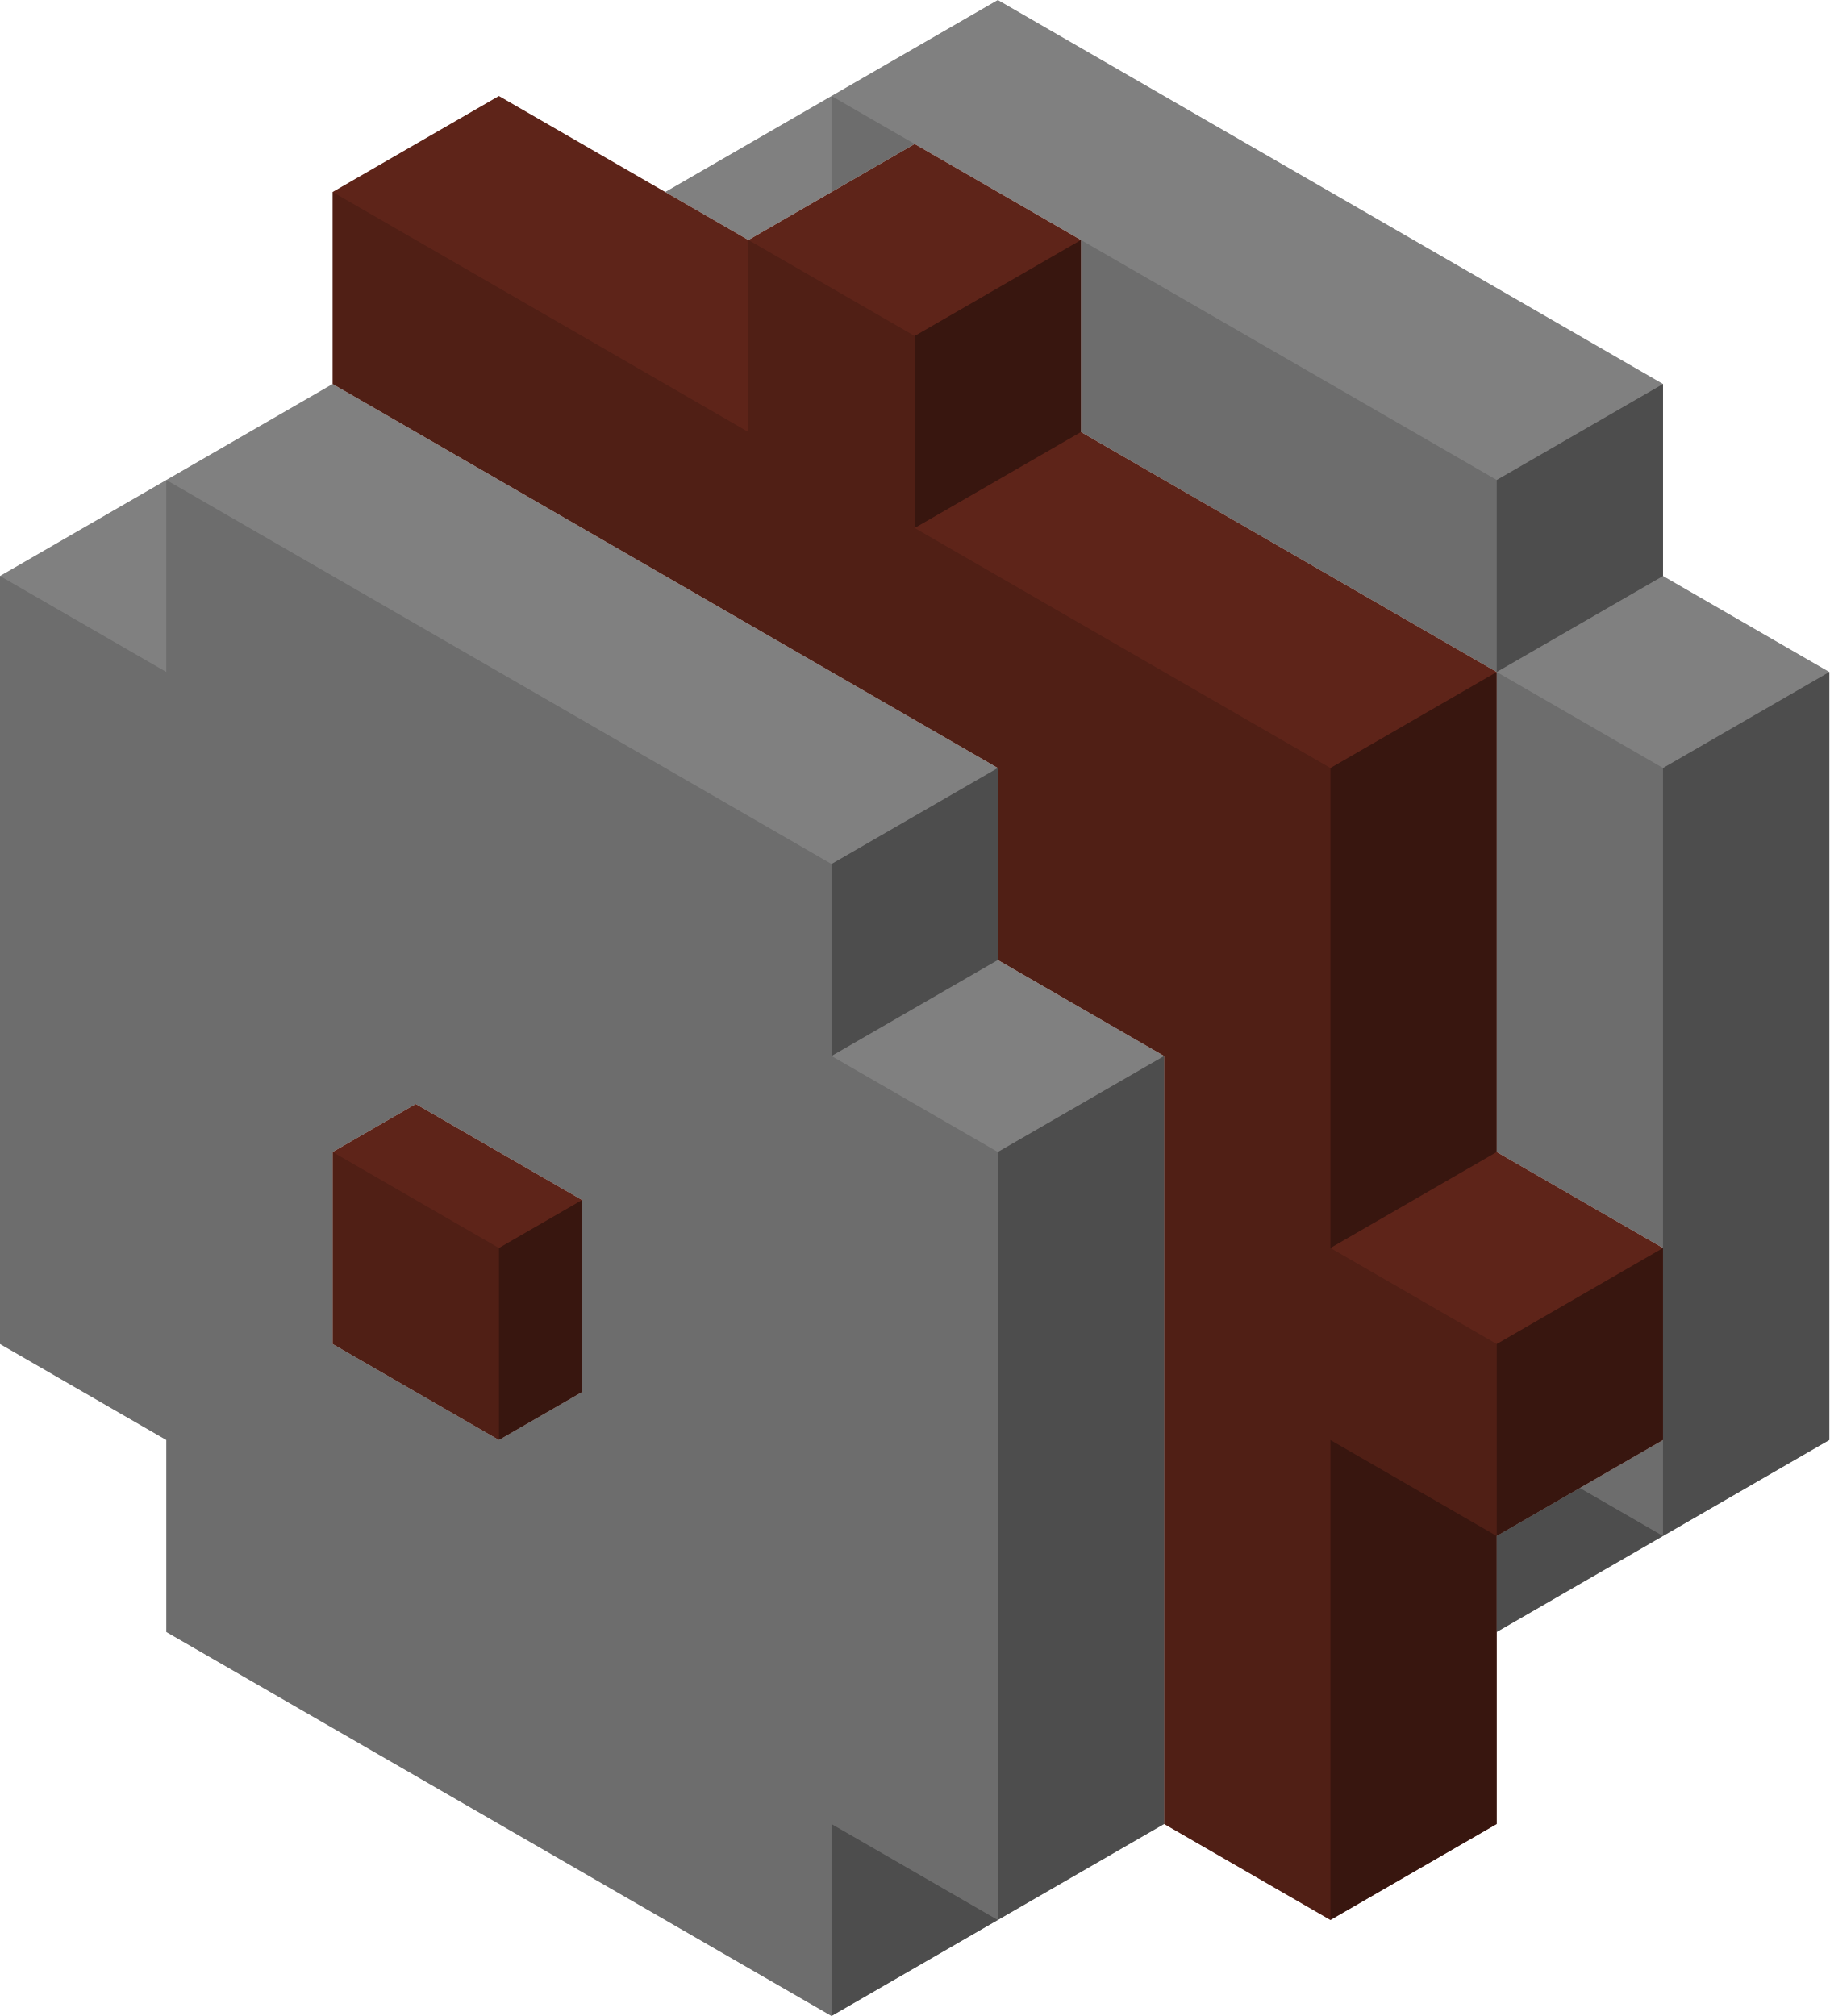
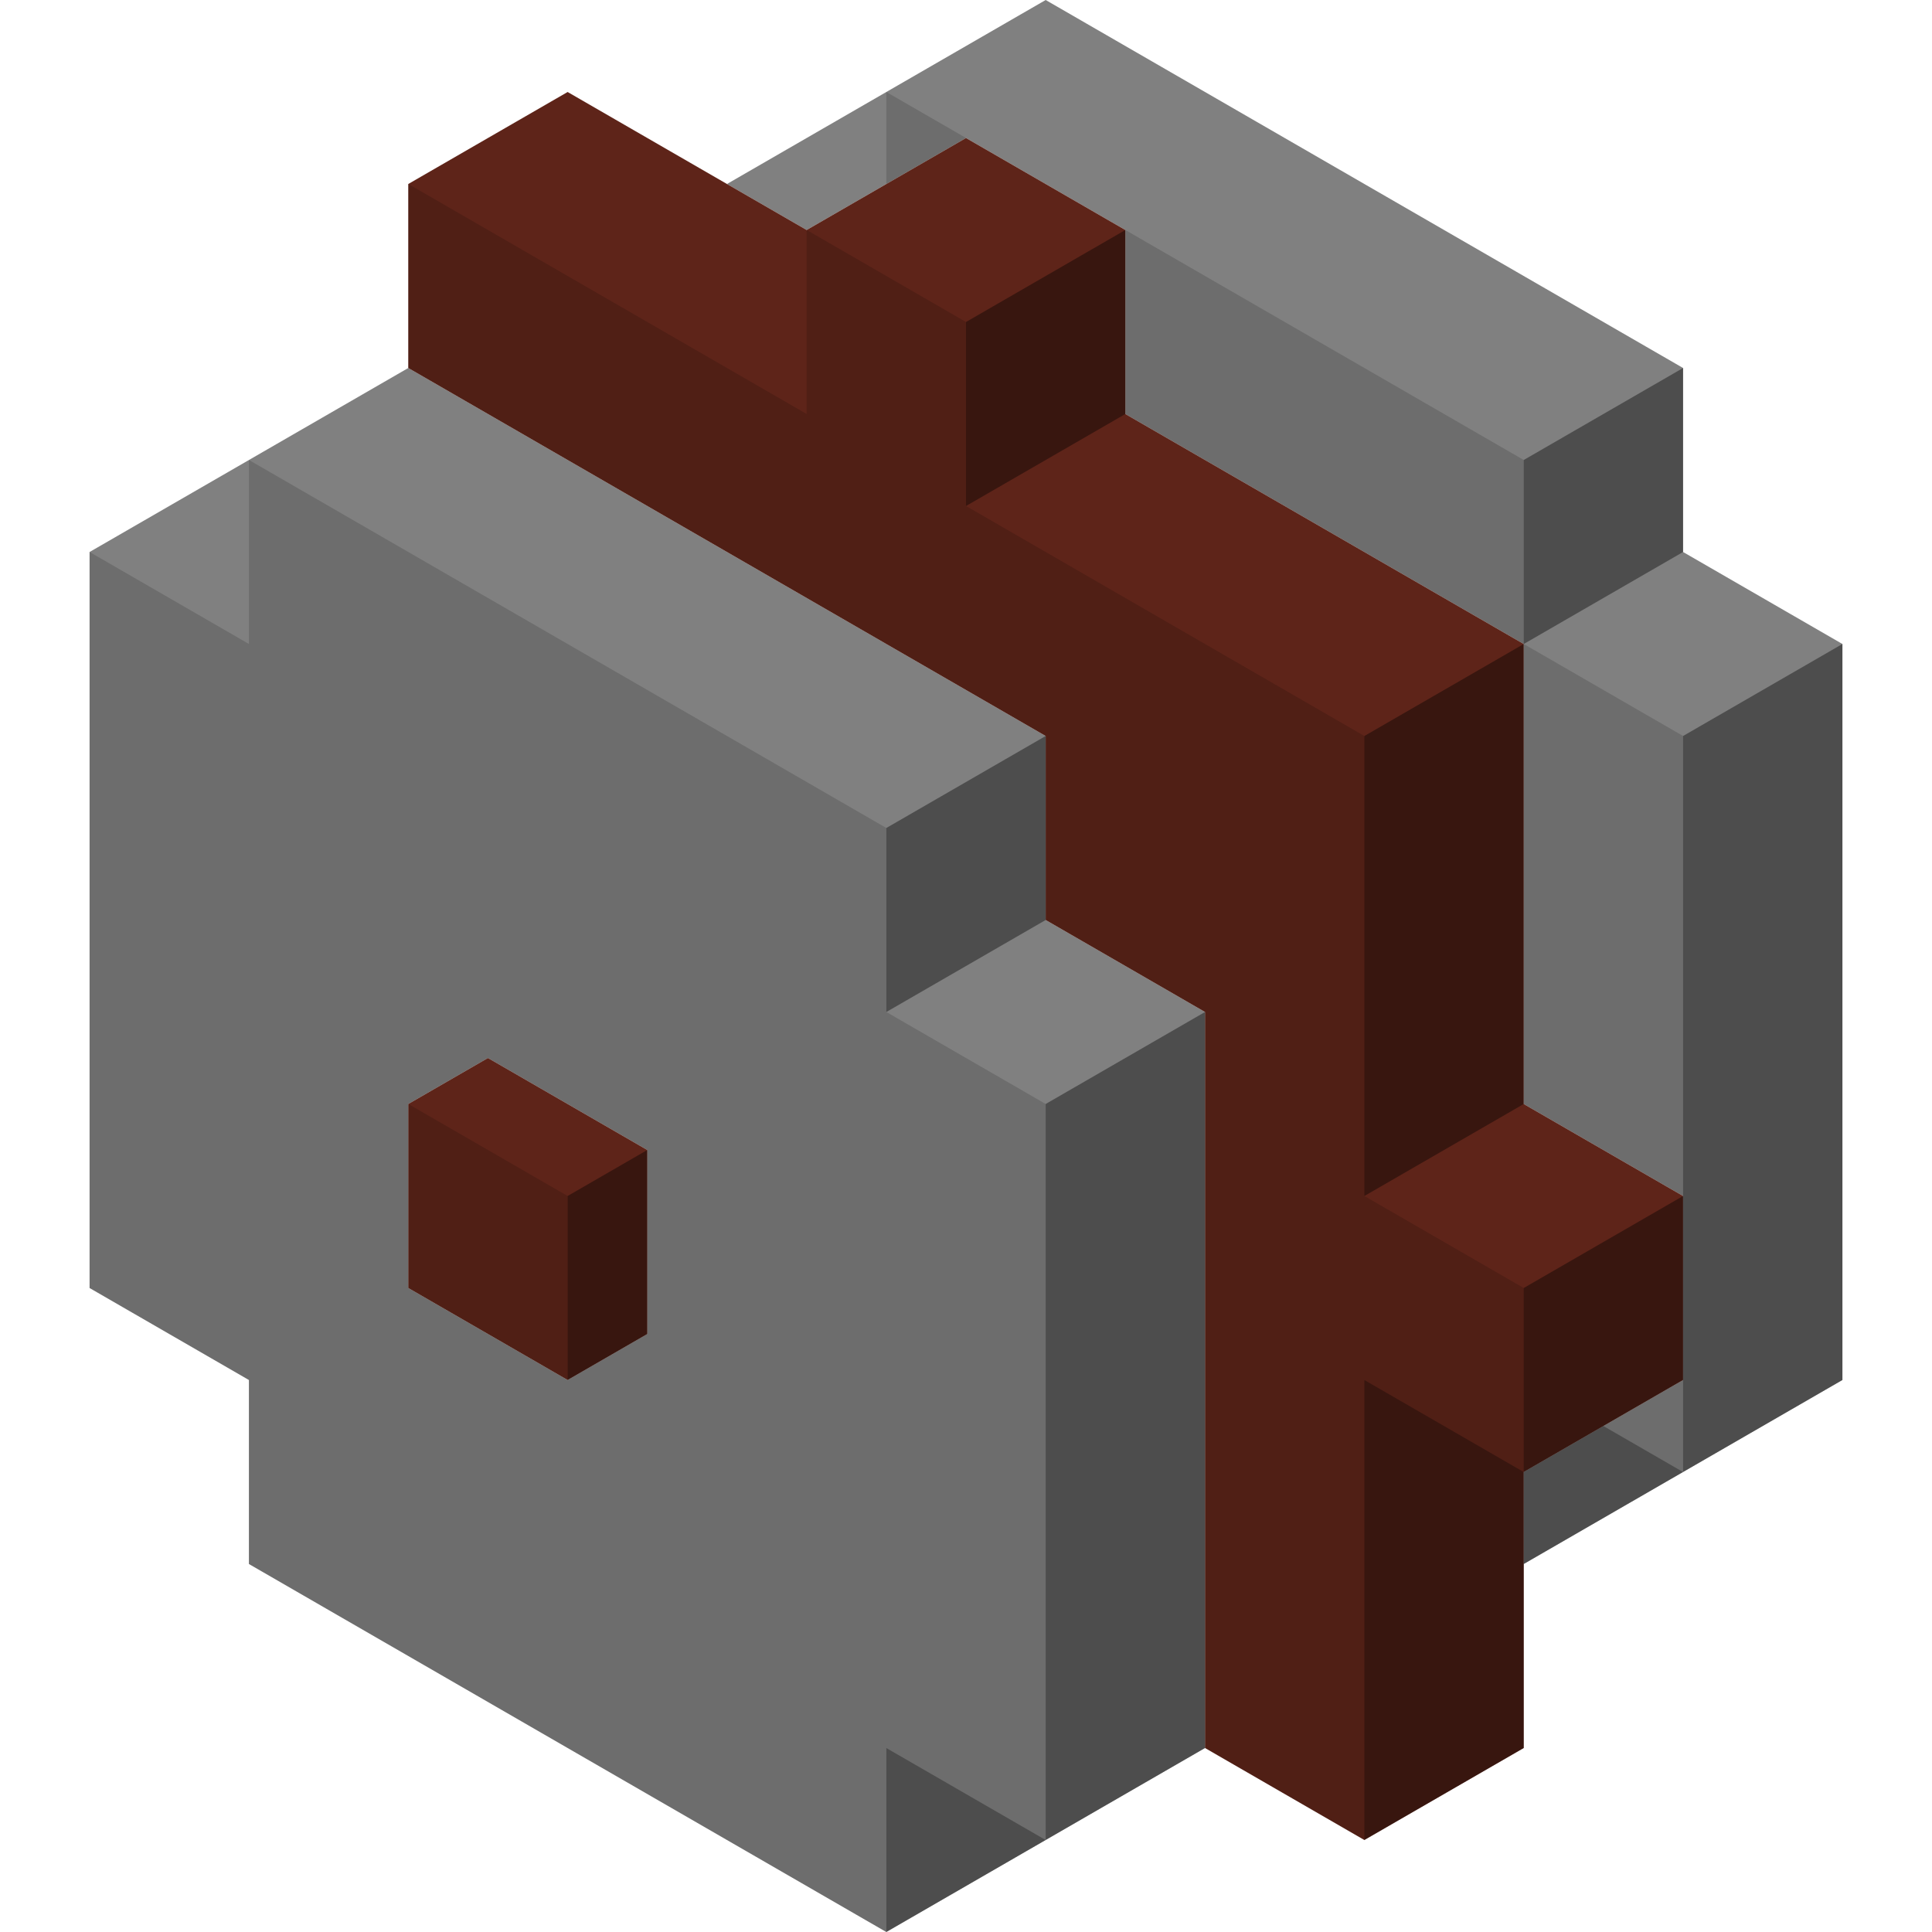
- <svg xmlns="http://www.w3.org/2000/svg" version="1.1" width="381.051" height="420">
-   <path d="M0 120L69.282 80L207.846 160L207.846 200L242.487 220L242.487 380L121.244 310L121.244 250L86.603 230L69.282 240L69.282 280L103.923 300L121.244 290L121.244 310L242.487 380L173.205 420L34.641 340L34.641 300L0 280Z" fill="#808080" />
-   <path d="M138.564 40L207.846 0L346.41 80L346.41 120L381.051 140L381.051 300L311.769 340L311.769 320L346.41 300L346.41 260L311.769 240L311.769 140L225.167 90L225.167 50L190.526 30L155.885 50Z" fill="#808080" />
-   <path d="M69.282 40L103.923 20L155.885 50L190.526 30L225.167 50L225.167 90L311.769 140L311.769 240L346.41 260L346.41 300L311.769 320L311.769 380L277.128 400L242.487 380L242.487 220L207.846 200L207.846 160L69.282 80Z" fill="#5e2419" />
-   <path d="M69.282 240L86.603 230L121.244 250L121.244 290L103.923 300L69.282 280Z" fill="#5e2419" />
-   <path d="M0 120L34.641 140L34.641 100L173.205 180L173.205 220L207.846 240L207.846 360L121.244 310L121.244 250L86.603 230L69.282 240L103.923 260L103.923 300L121.244 290L121.244 310L207.846 360L207.846 400L173.205 380L173.205 420L34.641 340L34.641 300L0 280Z" fill="#00000026" />
-   <path d="M69.282 40L155.885 90L155.885 50L190.526 70L190.526 110L277.128 160L277.128 260L311.769 280L311.769 320L277.128 300L277.128 400L242.487 380L242.487 220L207.846 200L207.846 160L69.282 80Z" fill="#00000026" />
-   <path d="M173.205 20L190.526 30L173.205 40Z" fill="#00000026" />
-   <path d="M225.167 50L311.769 100L311.769 140L225.167 90Z" fill="#00000026" />
-   <path d="M311.769 140L346.41 160L346.41 260L311.769 240Z" fill="#00000026" />
-   <path d="M329.09 310L346.41 300L346.41 320Z" fill="#00000026" />
-   <path d="M103.923 260L121.244 250L121.244 290L103.923 300Z" fill="#00000066" />
-   <path d="M173.205 180L207.846 160L207.846 200L173.205 220Z" fill="#00000066" />
-   <path d="M173.205 380L207.846 400L173.205 420Z" fill="#00000066" />
-   <path d="M190.526 70L225.167 50L225.167 90L190.526 110Z" fill="#00000066" />
-   <path d="M207.846 240L242.487 220L242.487 380L207.846 400Z" fill="#00000066" />
-   <path d="M277.128 160L311.769 140L311.769 240L277.128 260Z" fill="#00000066" />
-   <path d="M277.128 300L311.769 320L311.769 280L346.41 260L346.41 160L381.051 140L381.051 300L346.41 320L346.41 300L329.09 310L346.41 320L311.769 340L311.769 380L277.128 400Z" fill="#00000066" />
-   <path d="M311.769 100L346.41 80L346.41 120L311.769 140Z" fill="#00000066" />
+ <svg xmlns="http://www.w3.org/2000/svg" version="1.1" width="420" height="420">
+   <path d="M19.474 120L88.756 80L227.321 160L227.321 200L261.962 220L261.962 380L140.718 310L140.718 250L106.077 230L88.756 240L88.756 280L123.397 300L140.718 290L140.718 310L261.962 380L192.679 420L54.115 340L54.115 300L19.474 280Z" fill="#808080" />
+   <path d="M158.038 40L227.321 0L365.885 80L365.885 120L400.526 140L400.526 300L331.244 340L331.244 320L365.885 300L365.885 260L331.244 240L331.244 140L244.641 90L244.641 50L210 30L175.359 50Z" fill="#808080" />
+   <path d="M88.756 40L123.397 20L175.359 50L210 30L244.641 50L244.641 90L331.244 140L331.244 240L365.885 260L365.885 300L331.244 320L331.244 380L296.603 400L261.962 380L261.962 220L227.321 200L227.321 160L88.756 80Z" fill="#5e2419" />
+   <path d="M88.756 240L106.077 230L140.718 250L140.718 290L123.397 300L88.756 280Z" fill="#5e2419" />
+   <path d="M19.474 120L54.115 140L54.115 100L192.679 180L192.679 220L227.321 240L227.321 360L140.718 310L140.718 250L106.077 230L88.756 240L123.397 260L123.397 300L140.718 290L140.718 310L227.321 360L227.321 400L192.679 380L192.679 420L54.115 340L54.115 300L19.474 280Z" fill="#00000026" />
+   <path d="M88.756 40L175.359 90L175.359 50L210 70L210 110L296.603 160L296.603 260L331.244 280L331.244 320L296.603 300L296.603 400L261.962 380L261.962 220L227.321 200L227.321 160L88.756 80Z" fill="#00000026" />
+   <path d="M192.679 20L210 30L192.679 40Z" fill="#00000026" />
+   <path d="M244.641 50L331.244 100L331.244 140L244.641 90Z" fill="#00000026" />
+   <path d="M331.244 140L365.885 160L365.885 260L331.244 240Z" fill="#00000026" />
+   <path d="M348.564 310L365.885 300L365.885 320Z" fill="#00000026" />
+   <path d="M123.397 260L140.718 250L140.718 290L123.397 300Z" fill="#00000066" />
+   <path d="M192.679 180L227.321 160L227.321 200L192.679 220Z" fill="#00000066" />
+   <path d="M192.679 380L227.321 400L192.679 420Z" fill="#00000066" />
+   <path d="M210 70L244.641 50L244.641 90L210 110Z" fill="#00000066" />
+   <path d="M227.321 240L261.962 220L261.962 380L227.321 400Z" fill="#00000066" />
+   <path d="M296.603 160L331.244 140L331.244 240L296.603 260Z" fill="#00000066" />
+   <path d="M296.603 300L331.244 320L331.244 280L365.885 260L365.885 160L400.526 140L400.526 300L365.885 320L365.885 300L348.564 310L365.885 320L331.244 340L331.244 380L296.603 400Z" fill="#00000066" />
+   <path d="M331.244 100L365.885 80L365.885 120L331.244 140Z" fill="#00000066" />
</svg>
